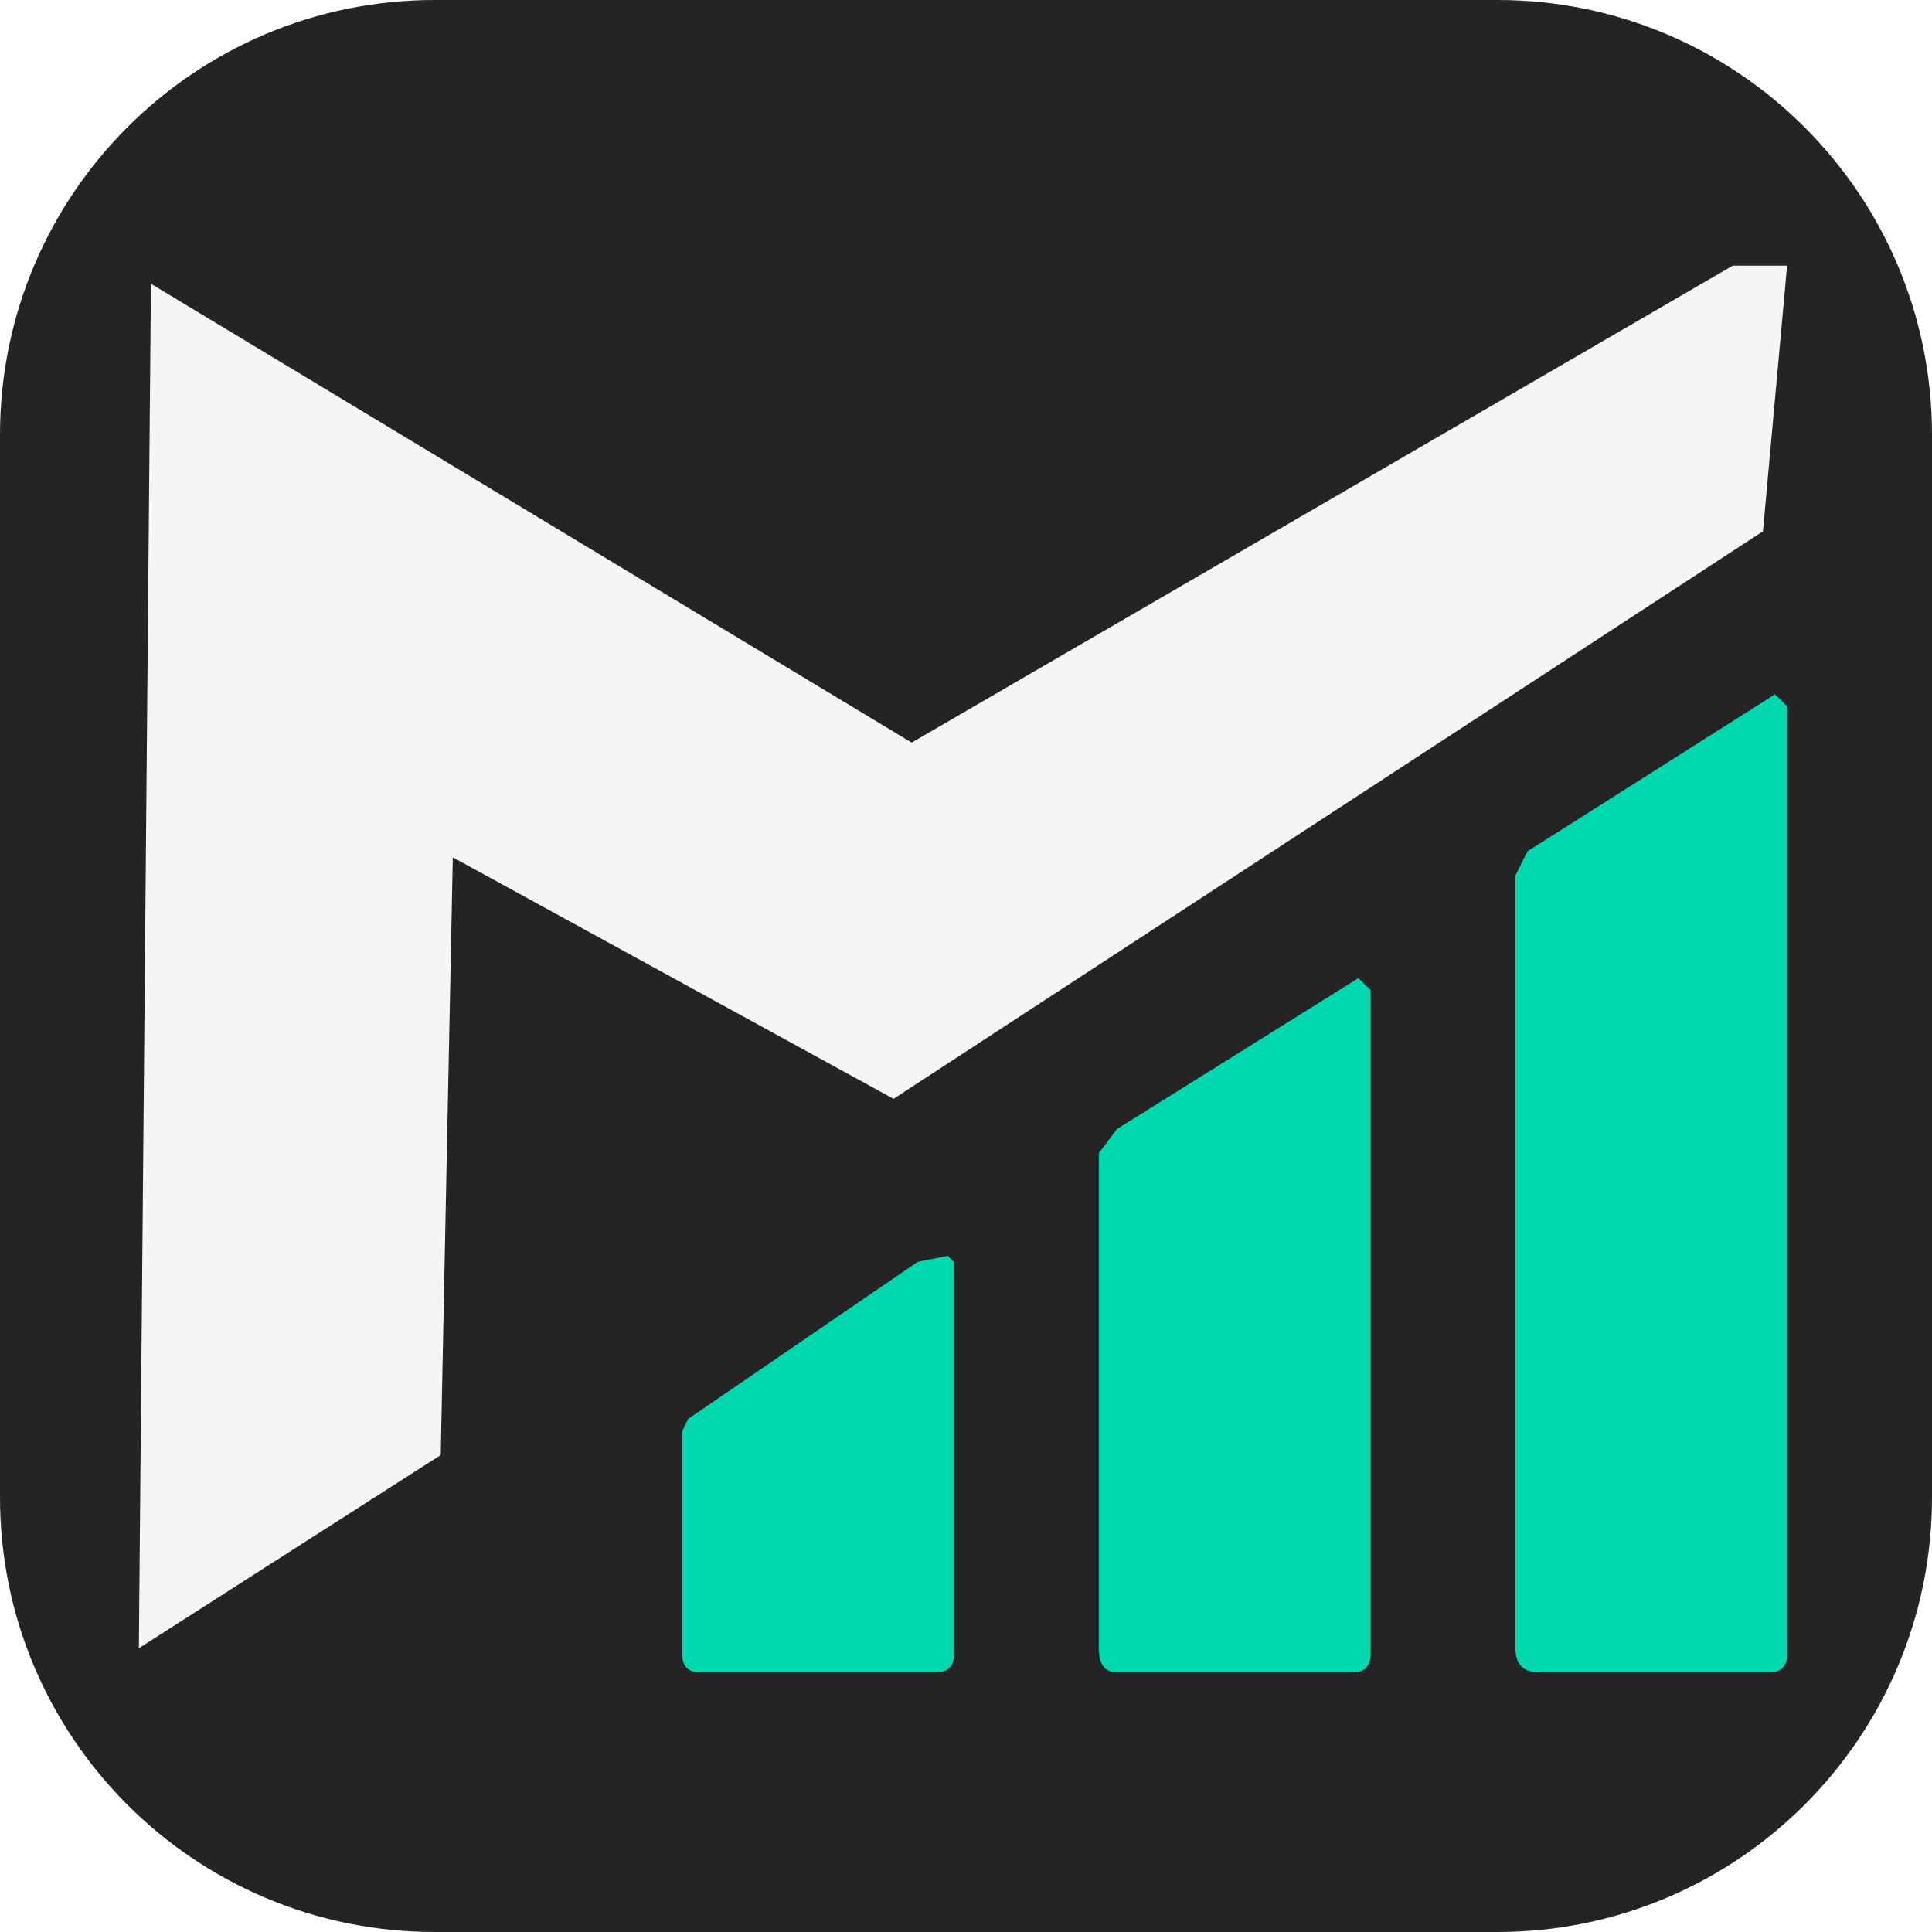
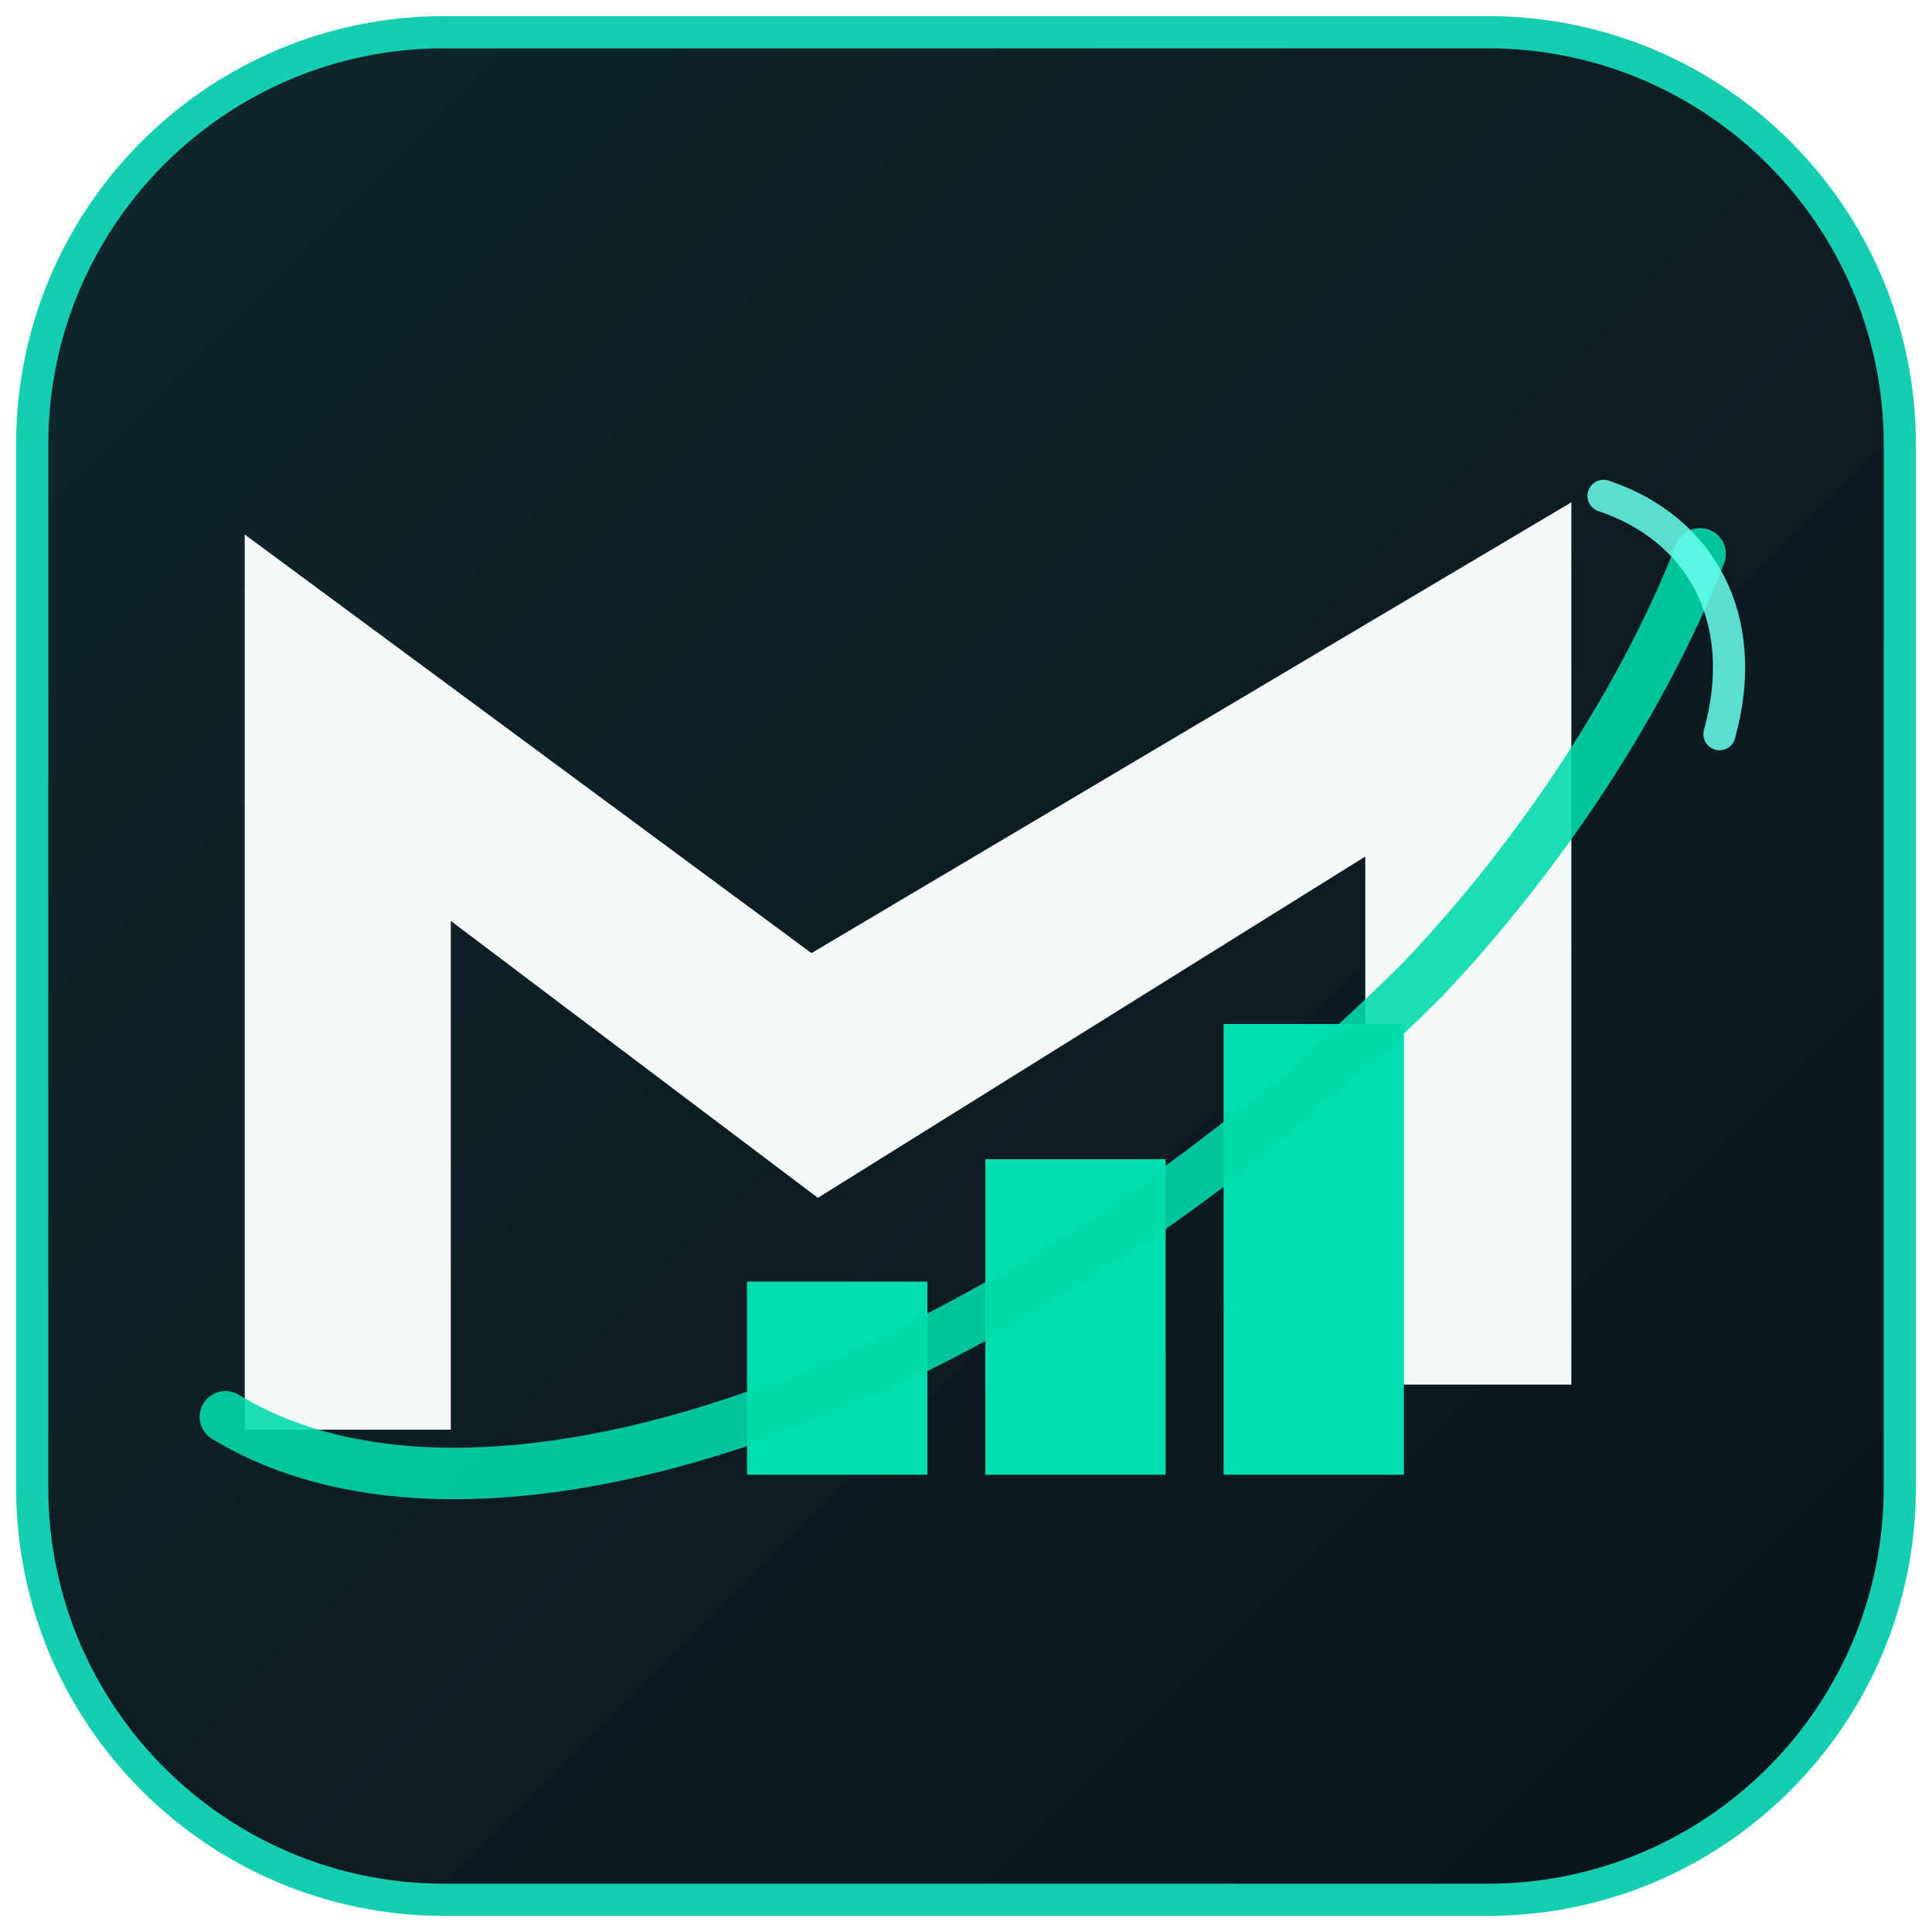
- <svg xmlns="http://www.w3.org/2000/svg" viewBox="0 0 320 320" role="img" aria-label="MCPGSC icon">
-   <rect width="320" height="320" rx="72" fill="#242424" />
-   <path fill="#F5F5F5" d="M296 44 L287 44 L151 123 L25 47 L23 273 L73 241 L75 142 L148 182 L292 88 Z" />
-   <path fill="#00D9B0" d="M294 115 L253 141 L251 145 L251 273 Q251 277 255 277 L293 277 Q296 277 296 274 L296 117 Z" />
-   <path fill="#00D9B0" d="M225 162 L185 187 L182 191 L182 273 Q182 277 185 277 L224 277 Q227 277 227 274 L227 164 Z" />
-   <path fill="#00D9B0" d="M157 208 L152 209 L114 235 L113 237 L113 274 Q113 277 116 277 L155 277 Q158 277 158 274 L158 209 Z" />
+ <svg xmlns="http://www.w3.org/2000/svg" viewBox="0 0 300 300" role="img" aria-label="MCPGSC icon">
+   <defs>
+     <linearGradient id="base" x1="0" x2="1" y1="0" y2="1">
+       <stop stop-color="#10272B" />
+       <stop offset="1" stop-color="#0A141A" />
+     </linearGradient>
+   </defs>
+   <rect x="5" y="5" width="290" height="290" rx="64" fill="url(#base)" stroke="#15CEB0" stroke-width="5" />
+   <path d="M38 222V83l88 65 118-70v137h-32V133l-85 53-57-43v79Z" fill="#F4F8F9" />
+   <path d="M116 199h28v30h-28zM153 180h28v49h-28zM190 159h28v70h-28z" fill="#00DEB0" />
+   <path d="M35 220c41 25 123-5 186-68 18-19 34-43 43-66" fill="none" stroke="#00DBAA" stroke-width="8" stroke-linecap="round" opacity=".88" />
+   <path d="M249 77c15 5 23 19 18 37" fill="none" stroke="#68FFED" stroke-width="5" stroke-linecap="round" opacity=".85" />
</svg>
